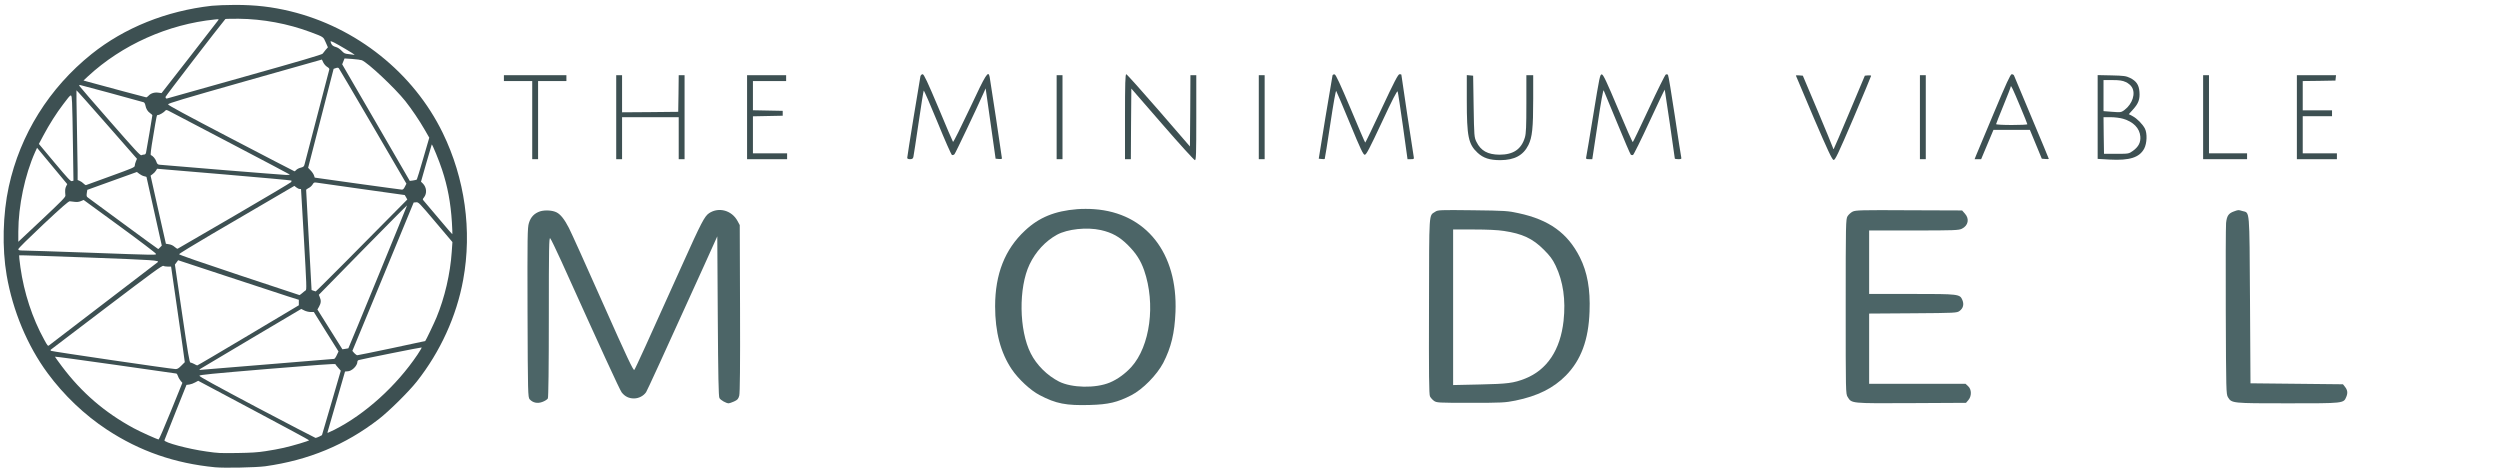
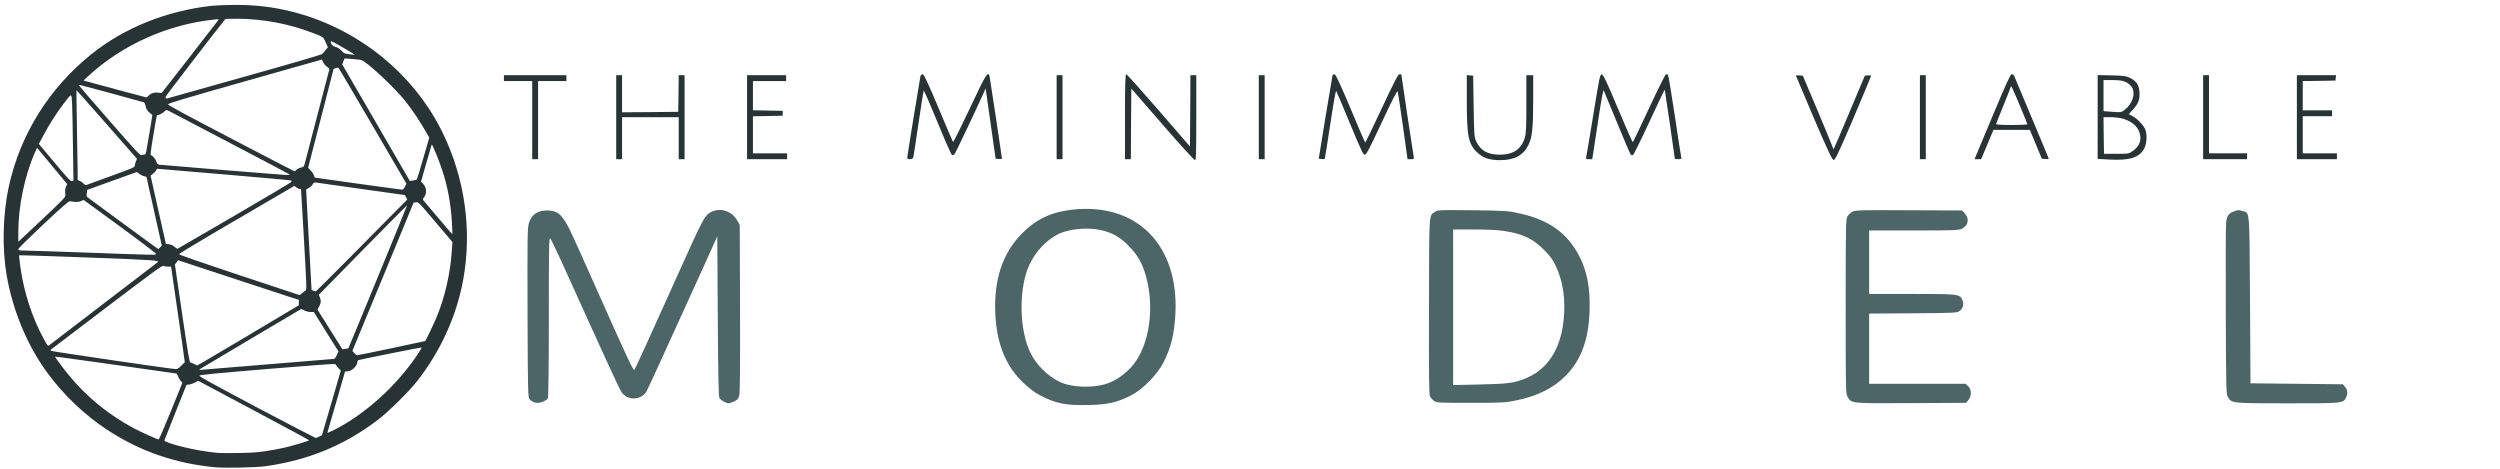
<svg xmlns="http://www.w3.org/2000/svg" width="2560" height="480" preserveAspectRatio="xMidYMid meet">
  <g id="Symbol">
-     <g fill="#3D5052" stroke="none">
+     <g fill="#273335" stroke="none">
      <path d="M2938 6380 c-551 -53 -1031 -220 -1478 -514 -306 -201 -588 -470 -810 -771 -276 -374 -475 -850 -559 -1336 -64 -371 -53 -836 29 -1211 155 -712 552 -1347 1130 -1810 450 -360 1021 -589 1640 -659 58 -6 202 -12 320 -12 282 0 503 26 756 87 902 220 1680 841 2079 1661 303 622 402 1333 279 2005 -90 496 -313 984 -634 1390 -111 140 -378 404 -519 513 -456 352 -957 560 -1549 643 -126 17 -558 26 -684 14z m687 -220 c77 -11 189 -32 250 -46 127 -29 345 -94 345 -103 0 -4 -341 -188 -757 -409 l-757 -403 -41 22 c-22 13 -58 26 -79 29 l-40 5 -148 370 c-82 204 -150 377 -153 386 -10 29 325 119 570 153 169 24 174 24 430 21 183 -3 273 -8 380 -25z m-1292 -546 l157 -387 -24 -28 c-13 -16 -30 -44 -36 -64 -6 -19 -17 -35 -23 -35 -7 -1 -382 -54 -834 -119 -453 -64 -823 -115 -823 -111 0 3 43 62 95 132 269 358 584 630 980 844 90 49 321 153 341 154 6 0 81 -174 167 -386z m2026 347 l37 -20 129 -440 128 -440 -35 -39 c-20 -22 -37 -44 -39 -50 -3 -8 -290 13 -929 66 -775 65 -925 80 -928 92 -2 11 223 134 785 432 433 228 794 416 801 417 7 0 30 -8 51 -18z m204 -92 c420 -211 850 -600 1137 -1027 34 -51 60 -95 57 -98 -4 -4 -805 157 -859 172 -10 3 -18 12 -18 21 0 58 -78 133 -137 133 -18 0 -33 2 -33 5 0 3 -52 184 -116 403 -63 218 -117 405 -120 415 -3 9 -3 17 1 17 3 0 42 -19 88 -41z m-913 -894 c494 -41 904 -75 912 -75 7 -1 24 -23 36 -51 l24 -50 -169 -269 -168 -270 -44 0 c-24 0 -63 -9 -86 -21 l-42 -21 -679 402 c-373 222 -688 409 -699 416 -18 13 -18 14 -1 14 10 0 422 -34 916 -75z m-1175 18 l48 -48 -31 -225 c-18 -124 -60 -417 -94 -652 l-62 -428 -44 0 c-24 0 -51 -4 -61 -10 -16 -8 -146 87 -777 566 -418 317 -761 578 -763 580 -3 3 0 9 5 14 8 8 1633 247 1700 249 25 1 42 -9 79 -46z m915 -414 l690 -411 0 -38 0 -37 -147 -46 c-82 -26 -453 -148 -825 -271 l-676 -223 -22 30 -22 29 98 669 c82 557 101 669 114 669 8 0 31 9 50 19 19 11 38 20 43 20 4 1 318 -184 697 -410z m1959 175 c251 -53 457 -97 457 -98 9 -9 123 -247 153 -320 113 -272 189 -599 209 -901 l9 -130 -231 -273 c-224 -265 -232 -273 -264 -270 l-34 3 -418 1013 -419 1013 26 30 c15 16 33 29 41 29 8 0 220 -43 471 -96z m-593 2 c6 -5 804 -1949 802 -1952 -2 -2 -274 272 -605 609 l-600 612 13 32 c20 46 17 82 -9 128 l-23 41 170 271 171 272 40 -6 c22 -3 41 -6 41 -7z m-3341 -611 c402 -307 733 -561 737 -564 31 -26 -38 -31 -947 -65 -516 -19 -941 -33 -944 -30 -2 2 6 77 18 165 49 346 162 693 324 986 44 82 52 91 66 79 9 -7 345 -264 746 -571z m2710 -142 c17 -16 39 -32 48 -38 15 -9 13 -64 -23 -695 -22 -377 -40 -686 -40 -687 0 -2 -8 -3 -19 -3 -10 0 -30 -9 -45 -21 l-27 -21 -342 200 c-188 110 -542 317 -787 460 -245 144 -445 266 -445 273 0 8 312 116 820 285 451 150 822 272 824 273 2 1 18 -11 36 -26z m590 -425 c220 -222 500 -505 623 -629 l223 -225 -17 -31 -18 -30 -585 -82 c-322 -45 -602 -85 -621 -88 -31 -4 -37 -1 -53 27 -11 17 -34 39 -53 47 -19 9 -34 21 -34 27 -1 6 16 316 37 688 l37 678 26 9 c14 5 27 10 30 10 3 1 185 -180 405 -401z m-2587 -114 c-2 -9 -224 -178 -494 -375 l-492 -359 -38 16 c-26 11 -53 14 -84 10 -25 -3 -55 -7 -67 -8 -16 -2 -106 76 -362 316 -204 192 -341 327 -341 338 0 16 10 18 83 19 45 0 431 13 857 28 984 36 942 35 938 15z m59 -88 l22 -23 -104 -467 c-58 -256 -105 -468 -105 -470 0 -2 -14 -6 -32 -10 -17 -3 -47 -18 -65 -32 l-34 -26 -339 122 -338 122 -7 45 c-5 37 -3 47 12 58 10 7 229 169 488 359 258 190 472 346 475 346 3 0 15 -11 27 -24z m1013 -430 c421 -245 769 -452 775 -460 5 -8 7 -18 3 -21 -3 -4 -417 -41 -920 -84 l-913 -77 -16 26 c-9 15 -29 36 -45 47 l-28 21 104 465 105 465 43 7 c27 4 55 17 75 35 18 16 37 28 42 26 6 -2 354 -204 775 -450z m-2307 -276 c-7 -71 -4 -98 10 -126 l15 -30 -206 -248 -206 -248 -27 59 c-140 314 -228 733 -229 1086 l0 138 323 -303 c270 -254 322 -307 320 -328z m5277 366 c-17 -270 -58 -489 -135 -721 -38 -117 -134 -350 -140 -343 -1 2 -35 117 -75 256 l-72 253 26 25 c51 52 58 134 15 189 -21 26 -21 26 -2 48 11 12 102 120 203 240 100 120 184 216 186 214 2 -2 -1 -74 -6 -161z m-642 -487 l21 -41 -456 -782 c-251 -429 -461 -787 -467 -794 -9 -9 -19 -10 -42 -2 l-29 10 -174 676 -174 675 35 37 c20 20 40 51 45 67 l10 30 584 82 c321 44 594 82 605 82 16 1 27 -10 42 -40z m-4015 -145 c301 -109 327 -120 327 -142 0 -12 7 -39 15 -58 l15 -36 -411 -469 c-226 -259 -413 -468 -415 -466 -2 2 1 219 6 483 5 263 10 538 10 610 l0 132 29 12 c16 6 39 23 52 36 13 14 28 23 34 21 5 -2 157 -57 338 -123z m-517 -413 c-3 -262 -9 -527 -12 -589 -8 -134 -2 -135 -120 20 -93 121 -192 278 -272 428 l-61 115 215 257 c181 216 218 255 235 251 l22 -6 -7 -476z m4695 460 c3 -3 43 -133 88 -289 l82 -282 -62 -108 c-75 -130 -175 -278 -265 -392 -140 -176 -514 -528 -595 -558 -13 -5 -72 -13 -130 -17 l-105 -7 -16 40 -16 40 462 796 461 796 45 -6 c25 -4 48 -9 51 -13z m-1736 -69 c-6 -5 -361 -192 -790 -417 -429 -224 -806 -422 -838 -439 -52 -28 -59 -29 -70 -15 -17 22 -78 59 -99 59 -19 0 -16 -14 -68 300 -29 169 -38 246 -30 248 27 9 62 50 74 87 11 32 19 41 43 44 67 8 1683 139 1733 140 30 0 50 -3 45 -7z m90 -62 c10 -11 38 -26 62 -31 38 -10 44 -16 52 -48 90 -346 333 -1280 337 -1292 3 -11 -7 -23 -29 -36 -19 -11 -42 -38 -53 -60 l-19 -40 -1050 297 c-859 244 -1050 301 -1050 315 0 12 239 141 860 465 473 247 863 449 866 449 3 1 14 -8 24 -19z m-2076 -210 c13 0 21 -9 25 -27 10 -47 86 -497 86 -508 0 -5 -13 -19 -29 -29 -35 -24 -57 -59 -66 -108 -4 -22 -14 -39 -24 -42 -143 -41 -861 -236 -870 -236 -7 0 -11 5 -9 11 2 6 190 224 418 484 349 399 416 472 431 464 10 -5 27 -9 38 -9z m1376 -1065 c741 -208 1053 -300 1060 -312 6 -9 24 -32 41 -52 l31 -35 -30 -68 c-34 -77 -25 -71 -205 -139 -310 -116 -653 -180 -984 -183 -97 0 -178 1 -181 4 -89 106 -817 1053 -817 1063 0 18 9 27 23 21 7 -2 485 -137 1062 -299z m-1319 264 c31 -35 81 -51 134 -44 l46 6 380 -487 c208 -268 385 -496 392 -506 13 -17 10 -18 -45 -12 -640 65 -1267 346 -1732 776 l-61 57 42 12 c271 74 805 218 814 218 6 1 19 -9 30 -20z m2814 -563 c0 -5 -223 -138 -278 -165 -24 -13 -46 -20 -49 -18 -2 3 3 19 11 36 12 22 27 33 59 42 27 7 56 26 81 52 35 37 44 41 105 47 36 4 67 8 69 9 1 0 2 -1 2 -3z" transform="translate(0,0.00) scale(0.075,0.075)" />
    </g>
  </g>
  <g id="text" stroke="none" transform="translate(500,425) scale(0.1,-0.1)">
-     <g id="The minimum viable" fill="#3D5052">
+     <g id="The minimum viable" fill="#273335">
      <path d="M4425 3468 c-8 -36 -135 -818 -135 -834 0 -9 10 -14 29 -14 22 0 30 6 34 23 3 12 27 168 53 347 26 179 50 328 53 332 3 4 67 -142 141 -323 74 -182 141 -333 148 -336 8 -3 19 1 26 8 11 12 228 469 299 629 l20 45 51 -360 51 -360 33 -3 c17 -2 32 1 32 5 0 12 -119 803 -126 836 -14 68 -36 34 -203 -323 -91 -193 -168 -347 -172 -343 -4 4 -71 162 -150 351 -111 263 -148 342 -161 342 -10 0 -20 -10 -23 -22z" />
      <path d="M6520 3055 l0 -435 30 0 30 0 2 362 3 361 318 -366 c175 -202 325 -367 333 -367 12 0 14 63 14 435 l0 435 -30 0 -30 0 -2 -365 -3 -365 -320 370 c-176 203 -326 370 -332 370 -10 0 -13 -94 -13 -435z" />
      <path d="M8645 3478 c-2 -7 -35 -202 -73 -433 l-68 -420 29 -3 c16 -2 30 -2 32 0 2 2 28 162 57 356 32 213 56 348 61 340 5 -7 68 -157 141 -333 108 -263 136 -320 151 -320 16 0 50 66 175 333 109 234 157 327 162 315 4 -10 28 -170 54 -355 l47 -338 34 0 c32 0 34 2 29 28 -6 28 -126 827 -126 837 0 3 -8 5 -19 5 -14 0 -53 -74 -182 -350 -90 -192 -166 -350 -169 -350 -3 0 -70 157 -150 348 -104 246 -151 348 -163 350 -9 2 -19 -2 -22 -10z" />
      <path d="M11316 3078 c-37 -227 -70 -423 -73 -435 -5 -20 -1 -23 29 -23 l33 0 55 361 c34 230 57 355 62 343 4 -11 66 -160 138 -333 71 -173 133 -318 139 -324 5 -5 16 -7 23 -4 7 3 83 156 168 340 85 184 156 332 157 329 3 -8 103 -695 103 -705 0 -4 16 -7 36 -7 29 0 34 3 30 18 -3 9 -32 202 -66 427 -34 226 -65 414 -70 419 -5 5 -15 6 -22 3 -7 -2 -85 -159 -172 -346 -88 -188 -162 -344 -166 -346 -4 -2 -72 152 -152 343 -116 276 -150 348 -165 350 -19 3 -24 -24 -87 -410z" />
      <path d="M15417 3093 c-92 -219 -173 -415 -182 -435 l-15 -38 34 0 33 0 63 150 63 150 186 0 187 0 61 -147 61 -148 36 -3 c20 -2 36 -1 36 1 0 2 -79 193 -176 423 -97 230 -178 425 -181 432 -3 6 -13 12 -23 12 -13 0 -54 -89 -183 -397z m269 69 c41 -97 74 -180 74 -184 0 -5 -72 -8 -160 -8 -88 0 -160 4 -160 9 0 4 34 90 75 190 41 100 75 187 75 194 1 20 19 -17 96 -201z" />
      <path d="M160 3450 l0 -30 145 0 145 0 0 -400 0 -400 30 0 30 0 0 400 0 400 145 0 145 0 0 30 0 30 -320 0 -320 0 0 -30z" />
      <path d="M1310 3050 l0 -430 30 0 30 0 0 215 0 215 290 0 290 0 0 -215 0 -215 30 0 30 0 0 430 0 430 -30 0 -30 0 -2 -187 -3 -188 -287 -3 -288 -2 0 190 0 190 -30 0 -30 0 0 -430z" />
      <path d="M2650 3050 l0 -430 205 0 205 0 0 30 0 30 -175 0 -175 0 0 190 0 189 153 3 152 3 0 25 0 25 -152 3 -153 3 0 149 0 150 170 0 170 0 0 30 0 30 -200 0 -200 0 0 -430z" />
      <path d="M5820 3050 l0 -430 30 0 30 0 0 430 0 430 -30 0 -30 0 0 -430z" />
      <path d="M7890 3050 l0 -430 30 0 30 0 0 430 0 430 -30 0 -30 0 0 -430z" />
      <path d="M10020 3223 c0 -372 16 -449 110 -537 59 -55 124 -76 234 -76 145 1 234 49 287 155 39 80 49 171 49 473 l0 242 -35 0 -35 0 0 -293 c0 -231 -3 -304 -15 -344 -36 -121 -118 -177 -260 -177 -121 1 -191 40 -236 131 -23 47 -24 57 -29 363 l-5 315 -32 3 -33 3 0 -258z" />
      <path d="M13390 3476 c0 -2 83 -197 183 -433 143 -333 188 -429 203 -431 16 -2 46 61 202 425 100 235 182 432 182 436 0 5 -14 7 -32 5 l-32 -3 -157 -373 c-86 -205 -159 -375 -162 -378 -2 -3 -7 5 -10 18 -4 13 -74 183 -156 378 l-150 355 -36 3 c-19 2 -35 1 -35 -2z" />
      <path d="M14660 3050 l0 -430 30 0 30 0 0 430 0 430 -30 0 -30 0 0 -430z" />
      <path d="M16480 3052 l0 -429 123 -7 c205 -11 305 21 354 113 28 54 32 155 7 204 -23 45 -82 105 -127 128 l-38 20 45 50 c54 60 70 103 64 178 -5 72 -32 111 -96 143 -41 20 -64 23 -189 26 l-143 3 0 -429z m287 358 c24 -10 52 -33 63 -52 41 -65 7 -171 -74 -233 -35 -26 -38 -27 -126 -20 l-90 7 0 159 0 159 93 0 c69 0 103 -5 134 -20z m-27 -376 c106 -31 170 -97 177 -182 5 -60 -19 -106 -76 -147 -42 -30 -45 -30 -169 -30 l-127 0 -3 188 -2 187 73 0 c40 0 97 -7 127 -16z" />
      <path d="M17560 3050 l0 -430 225 0 225 0 0 30 0 30 -195 0 -195 0 0 400 0 400 -30 0 -30 0 0 -430z" />
      <path d="M18520 3050 l0 -430 205 0 205 0 0 30 0 30 -175 0 -175 0 0 190 0 190 150 0 150 0 0 30 0 30 -150 0 -150 0 0 150 0 150 168 2 167 3 3 28 3 27 -200 0 -201 0 0 -430z" />
    </g>
    <g id="model" fill="#4C6567">
      <path d="M6030 2108 c-229 -18 -392 -85 -535 -220 -205 -191 -305 -445 -305 -775 0 -262 56 -474 170 -644 68 -101 193 -217 286 -265 167 -88 272 -108 514 -101 190 5 283 27 425 100 117 60 262 208 327 332 81 158 116 303 125 520 24 604 -300 1015 -832 1053 -49 4 -128 4 -175 0z m243 -214 c115 -26 192 -69 277 -154 84 -84 130 -156 166 -258 119 -344 62 -776 -131 -990 -63 -69 -143 -127 -220 -159 -146 -61 -390 -56 -521 10 -120 61 -230 170 -289 288 -121 237 -126 674 -12 912 62 130 162 238 280 303 108 59 307 80 450 48z" />
      <path d="M531 2086 c-59 -20 -96 -57 -115 -120 -15 -46 -16 -139 -14 -918 3 -830 4 -867 22 -887 33 -36 81 -46 132 -26 24 9 49 25 54 35 6 12 10 317 10 836 0 708 2 816 14 804 8 -8 58 -112 112 -230 410 -908 599 -1320 620 -1348 33 -42 73 -62 126 -62 49 0 98 26 124 64 14 23 149 316 590 1288 l139 308 5 -818 c4 -615 8 -822 17 -838 12 -22 70 -54 95 -54 7 0 32 9 55 19 35 16 44 26 53 60 7 28 10 300 8 893 l-3 853 -22 41 c-59 110 -192 147 -292 81 -46 -31 -79 -93 -274 -527 -360 -800 -481 -1066 -492 -1078 -9 -10 -77 133 -320 680 -169 381 -326 729 -349 773 -45 88 -85 139 -126 160 -42 22 -119 26 -169 11z" />
      <path d="M9697 2082 c-67 -45 -62 26 -64 -967 -2 -703 0 -905 10 -924 6 -13 25 -34 40 -45 28 -20 39 -21 375 -21 322 0 355 2 460 23 226 46 389 127 517 257 155 158 232 365 242 655 9 228 -23 404 -99 555 -125 248 -315 385 -628 452 -107 24 -139 26 -470 30 -337 4 -356 3 -383 -15z m704 -197 c187 -28 293 -77 406 -190 66 -66 90 -98 123 -166 77 -162 104 -349 81 -564 -33 -298 -168 -502 -394 -592 -118 -46 -177 -54 -464 -60 l-273 -6 0 797 0 796 213 0 c133 0 247 -5 308 -15z" />
      <path d="M13971 2083 c-18 -9 -42 -31 -52 -47 -18 -30 -19 -70 -19 -925 0 -879 0 -894 20 -926 42 -67 27 -66 650 -63 l562 3 24 28 c35 41 34 109 -2 142 l-27 25 -493 0 -494 0 0 360 0 359 449 3 c437 3 450 4 477 24 37 27 47 67 29 111 -26 62 -33 63 -520 63 l-435 0 0 325 0 325 458 0 c415 0 460 2 492 18 65 32 79 101 31 154 l-29 33 -544 2 c-491 3 -546 1 -577 -14z" />
      <path d="M17875 2085 c-55 -20 -72 -45 -80 -118 -3 -34 -5 -442 -3 -907 3 -817 4 -846 22 -877 38 -63 41 -63 612 -63 577 0 572 -1 600 66 17 41 13 70 -15 105 l-19 24 -474 5 -473 5 -5 850 c-6 953 -1 893 -77 914 -46 13 -39 13 -88 -4z" />
    </g>
  </g>
</svg>
